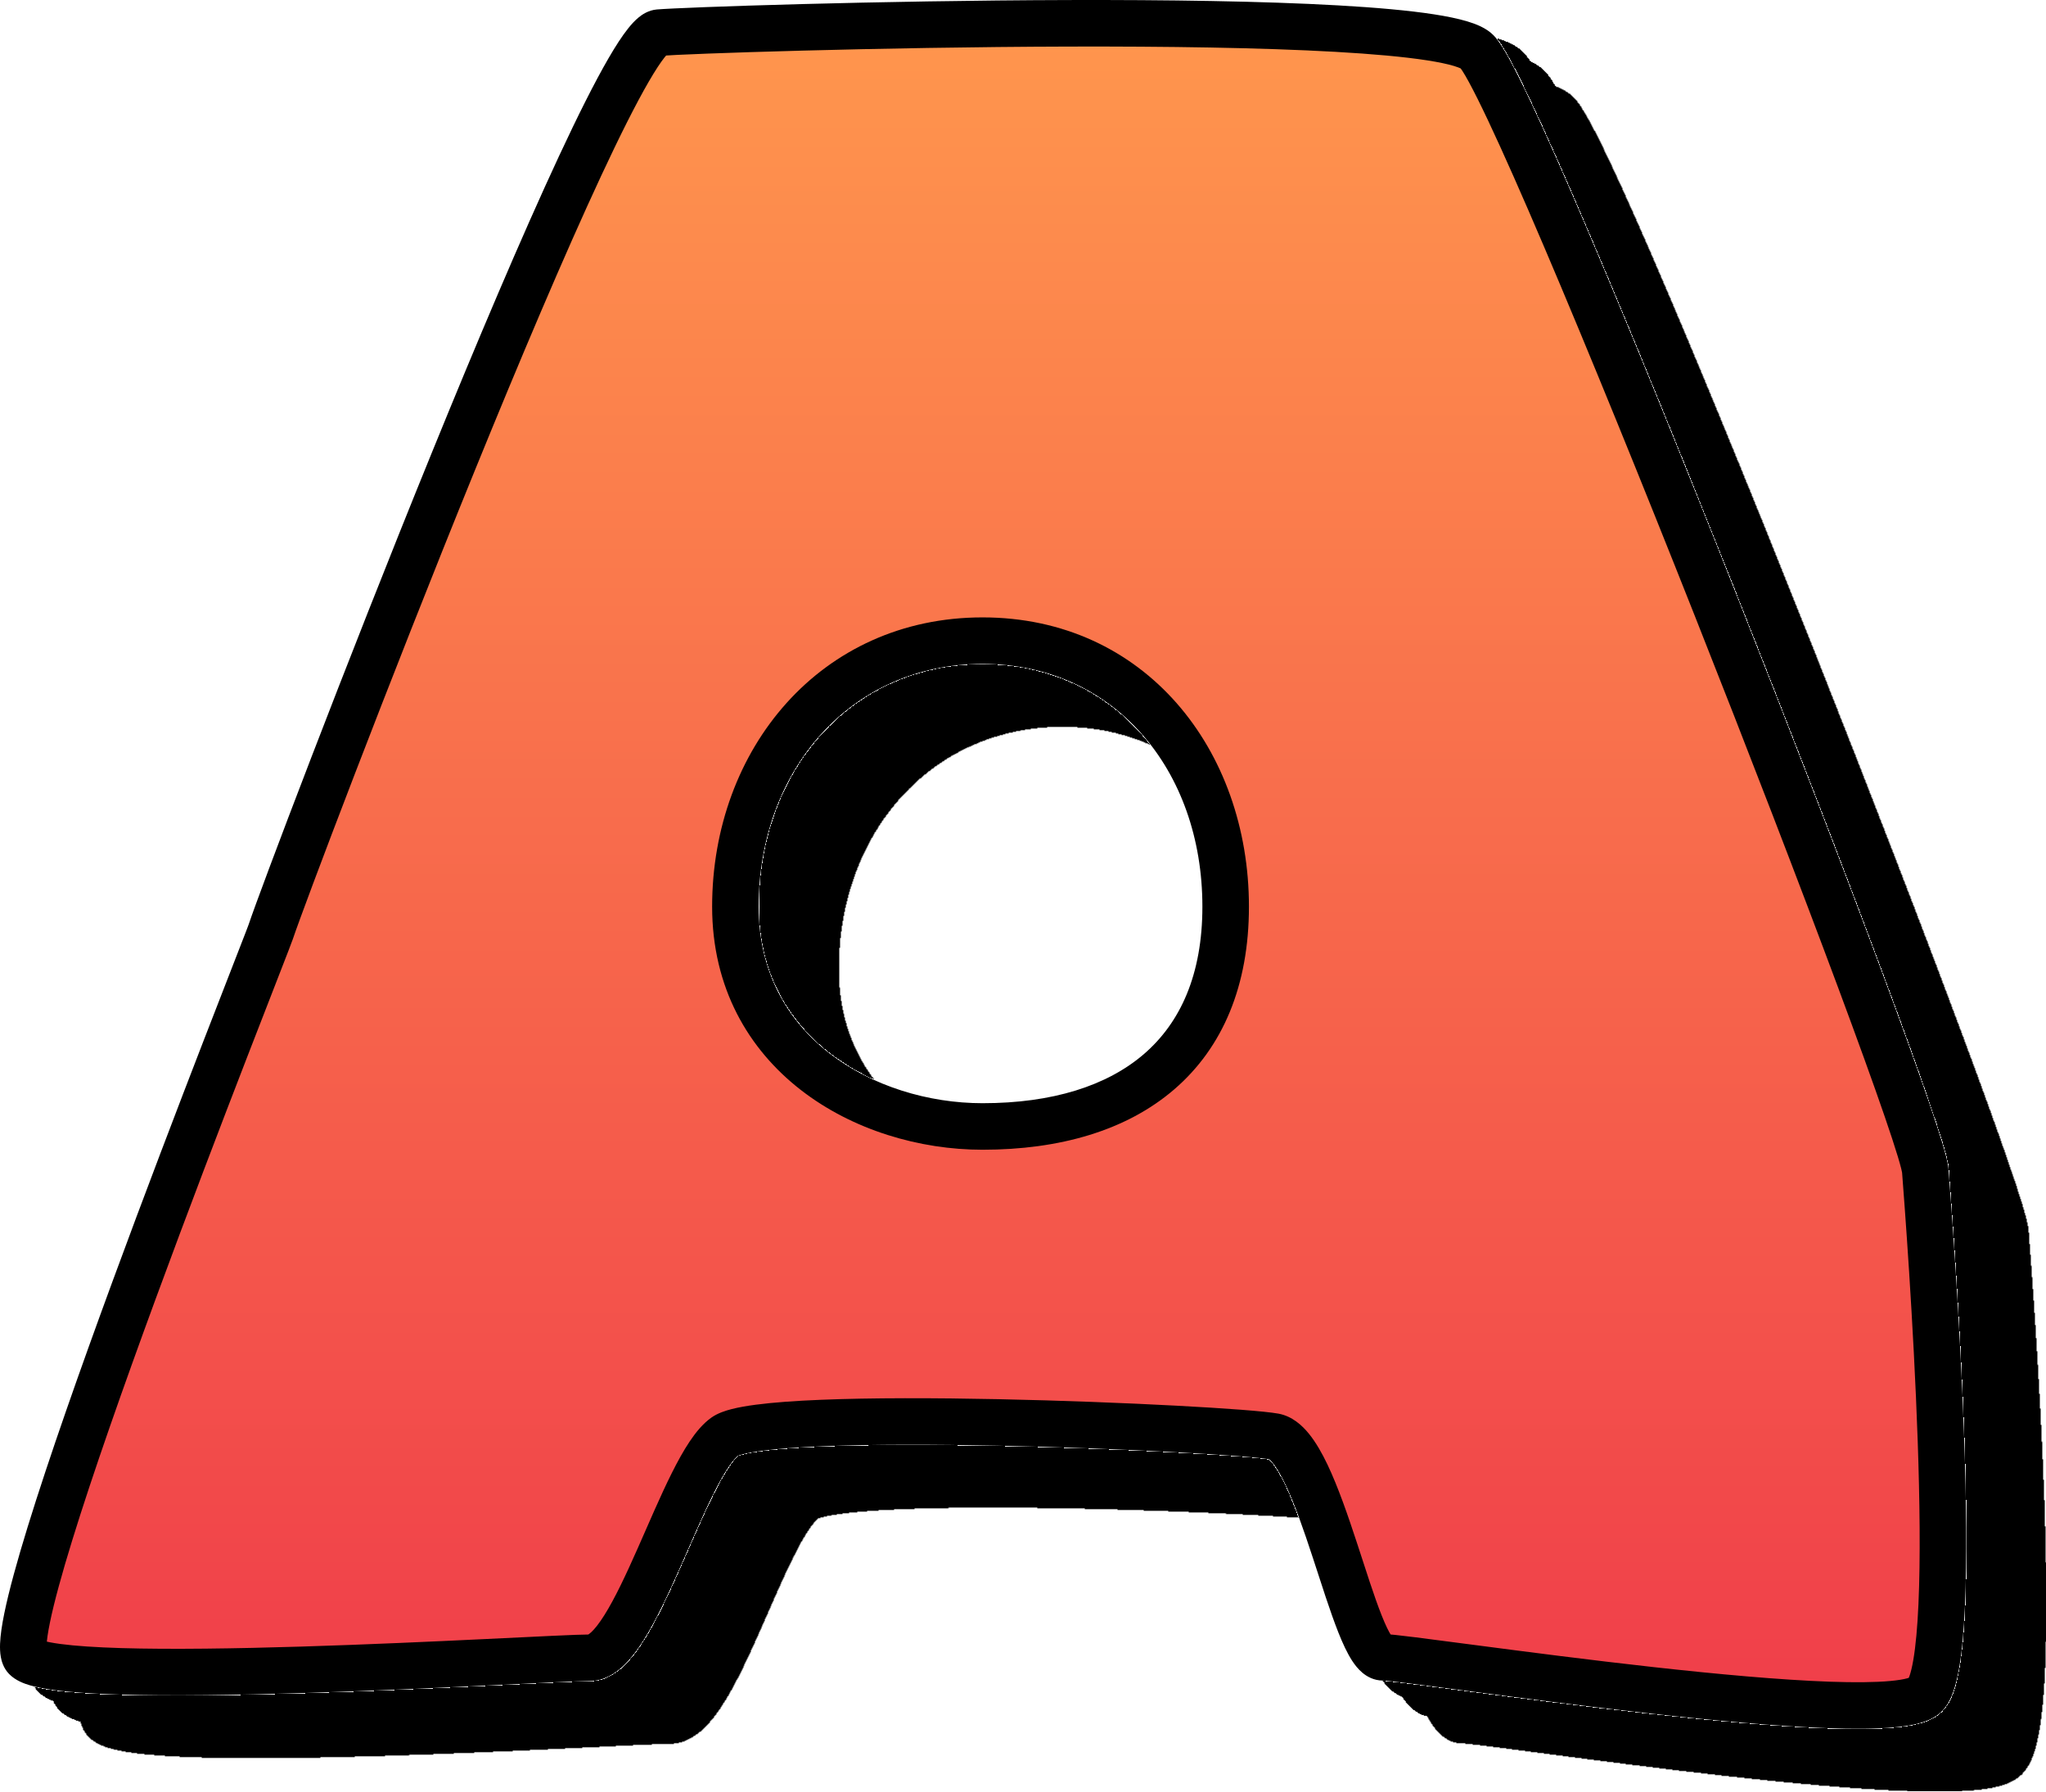
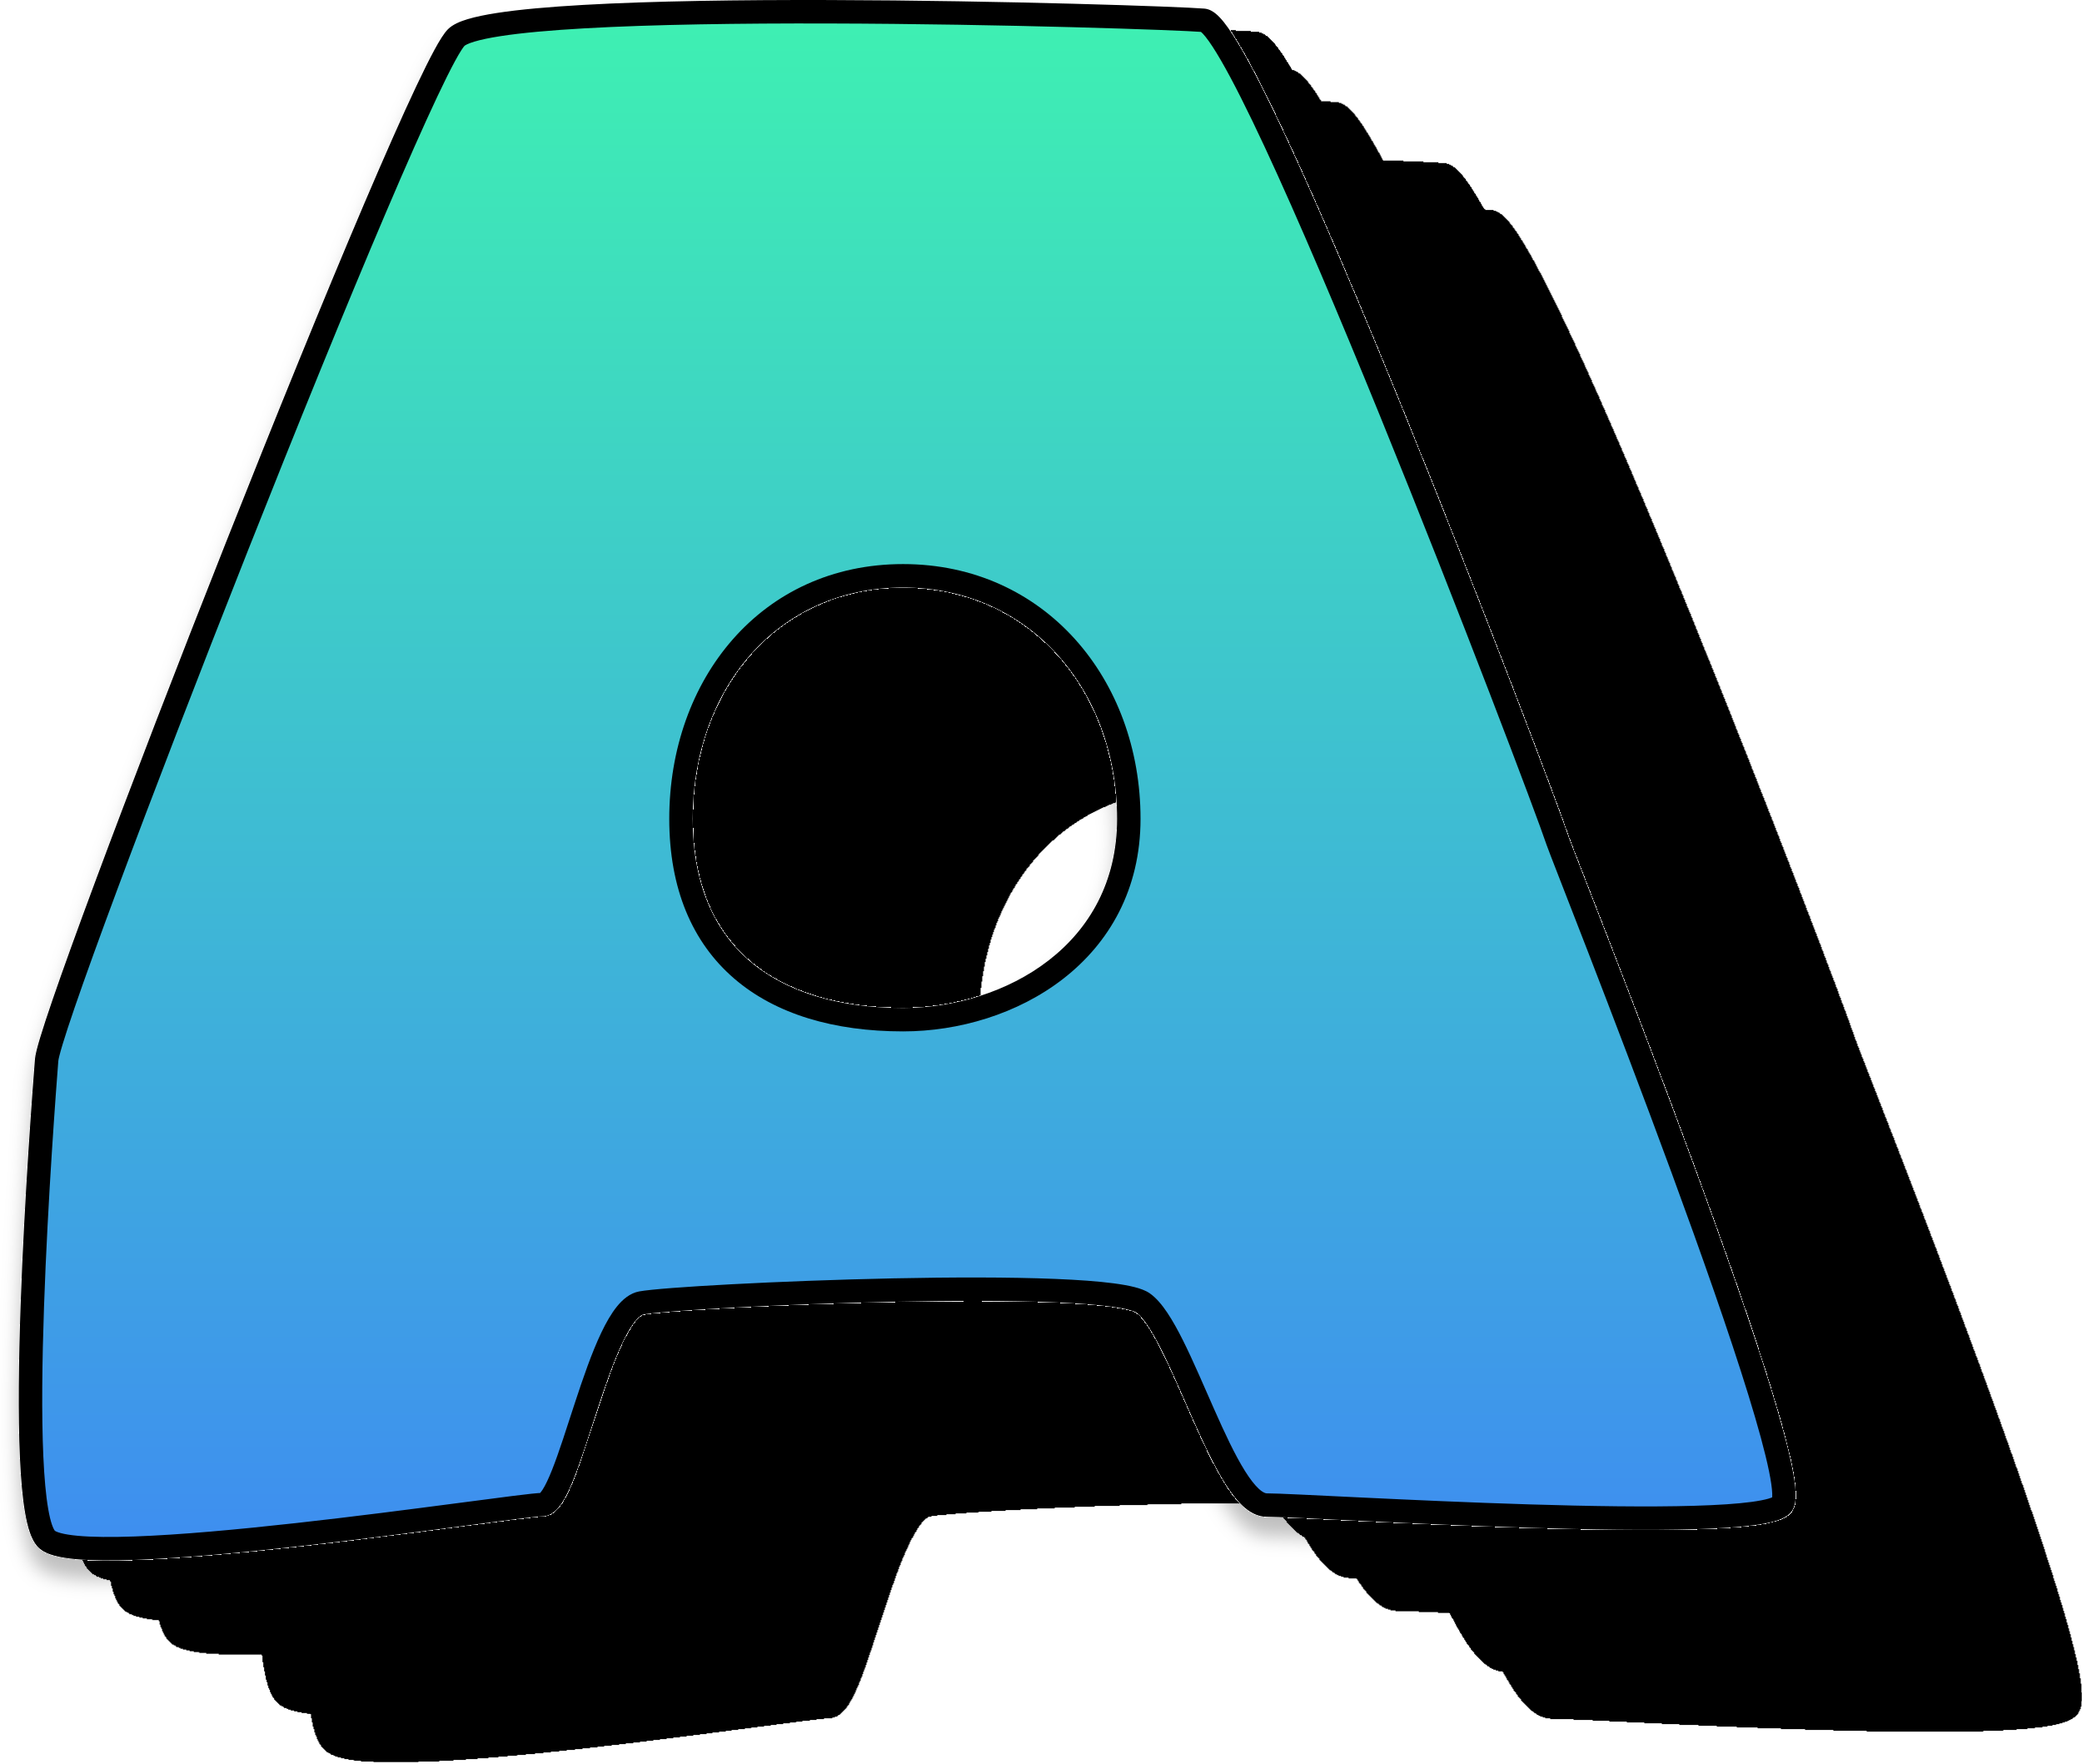
- <svg xmlns="http://www.w3.org/2000/svg" preserveAspectRatio="none" overflow="visible" style="display: block;" width="1538.61" height="1347.26" viewBox="0 0 1538.61 1347.26" fill="none">
-   <g id="A" filter="url(#filter0_ddd_0_21)">
-     <path d="M495.469 24.549C533.126 21.411 1076.08 4.22 1110.59 38.734C1145.11 73.255 1444.7 839.773 1447.83 880.564L1447.86 880.887C1451.1 923.042 1476 1246.7 1447.83 1274.87C1419.59 1303.11 1061.89 1246.5 1039.93 1246.5C1017.96 1246.5 992.733 1086.74 958.218 1080.46C923.703 1074.18 576.53 1058.5 545.151 1080.46C513.774 1102.42 477.885 1246.85 443.37 1246.85C408.855 1246.85 42.856 1271.09 19.391 1246.85C-4.073 1222.62 198.535 716.04 203.66 700.664C219.349 653.598 457.816 27.687 495.469 24.549ZM738.88 481.862C628.404 481.862 553.029 571.421 553.029 681.898C553.03 792.374 650.991 847.255 738.88 847.255C849.356 847.255 921.71 792.373 921.71 681.898C921.71 571.422 849.356 481.863 738.88 481.862Z" fill="url(#paint0_linear_0_21)" />
-     <path d="M495.469 24.549L494.016 7.109L494.015 7.109L495.469 24.549ZM1110.59 38.734L1122.97 26.361L1122.97 26.36L1110.59 38.734ZM1447.83 880.564L1465.28 879.246L1465.28 879.234L1465.28 879.221L1447.83 880.564ZM1447.86 880.887L1430.41 882.205L1430.41 882.217L1430.41 882.229L1447.86 880.887ZM1447.83 1274.87L1460.21 1287.24L1460.21 1287.24L1447.83 1274.87ZM1039.93 1246.5L1039.93 1264H1039.93V1246.5ZM958.218 1080.46L961.349 1063.24H961.348L958.218 1080.46ZM545.151 1080.46L535.116 1066.12L535.116 1066.12L545.151 1080.46ZM443.37 1246.85V1229.35H443.37L443.37 1246.85ZM19.391 1246.85L6.817 1259.03L6.818 1259.03L19.391 1246.85ZM203.66 700.664L220.262 706.198L220.262 706.198L203.66 700.664ZM738.88 481.862L738.88 464.362H738.88V481.862ZM553.029 681.898H535.529V681.898L553.029 681.898ZM738.88 847.255V864.755V864.755V847.255ZM921.71 681.898L939.21 681.898V681.898H921.71ZM495.469 24.549L496.922 41.989C514.981 40.484 659.511 35.398 804.255 35.022C876.524 34.834 948.399 35.824 1004.22 38.988C1032.19 40.572 1055.72 42.682 1073.11 45.38C1081.84 46.734 1088.58 48.17 1093.37 49.611C1098.96 51.294 1099.38 52.266 1098.22 51.109L1110.59 38.734L1122.97 26.36C1117.5 20.889 1109.62 17.951 1103.45 16.095C1096.48 13.997 1087.97 12.267 1078.48 10.794C1059.43 7.838 1034.58 5.652 1006.2 4.044C949.341 0.822 876.654 -0.166 804.164 0.022C659.388 0.398 513.613 5.476 494.016 7.109L495.469 24.549ZM1110.59 38.734L1098.22 51.108C1097.92 50.806 1098.43 51.293 1099.85 53.514C1101.13 55.497 1102.73 58.235 1104.66 61.792C1108.52 68.893 1113.35 78.579 1119.04 90.621C1130.4 114.666 1144.85 147.362 1161.31 185.963C1194.22 263.12 1234.94 363.291 1274.71 463.74C1314.48 564.18 1353.25 664.78 1382.27 742.775C1396.78 781.787 1408.82 815.052 1417.31 839.779C1421.56 852.157 1424.87 862.266 1427.16 869.827C1428.3 873.615 1429.14 876.627 1429.71 878.89C1430.34 881.436 1430.41 882.202 1430.38 881.906L1447.83 880.564L1465.28 879.221C1464.91 874.404 1462.89 867.088 1460.66 859.707C1458.19 851.541 1454.72 840.965 1450.41 828.413C1441.78 803.278 1429.63 769.697 1415.07 730.572C1385.95 652.294 1347.09 551.459 1307.25 450.855C1267.42 350.261 1226.58 249.78 1193.5 172.232C1176.98 133.48 1162.33 100.31 1150.69 75.669C1144.88 63.368 1139.73 53.006 1135.41 45.067C1131.52 37.928 1127.21 30.604 1122.97 26.361L1110.59 38.734ZM1447.83 880.564L1430.38 881.882L1430.41 882.205L1447.86 880.887L1465.31 879.569L1465.28 879.246L1447.83 880.564ZM1447.86 880.887L1430.41 882.229C1432.03 903.29 1439.04 994.423 1442.13 1083.73C1443.68 1128.43 1444.24 1172.3 1442.69 1206.56C1441.92 1223.75 1440.64 1238.03 1438.81 1248.6C1437.89 1253.9 1436.92 1257.83 1435.98 1260.52C1434.91 1263.6 1434.42 1263.53 1435.46 1262.49L1447.83 1274.87L1460.21 1287.24C1464.77 1282.68 1467.38 1276.78 1469.04 1272C1470.83 1266.85 1472.21 1260.89 1473.3 1254.56C1475.49 1241.88 1476.86 1225.92 1477.66 1208.14C1479.26 1172.48 1478.67 1127.51 1477.11 1082.52C1473.99 992.411 1466.93 900.638 1465.31 879.545L1447.86 880.887ZM1447.83 1274.87L1435.46 1262.49C1437 1260.96 1437.59 1261.41 1434.24 1262.32C1431.43 1263.08 1427.23 1263.8 1421.49 1264.33C1410.06 1265.38 1394.54 1265.52 1375.89 1264.86C1338.72 1263.55 1291.2 1259.18 1243.46 1253.88C1195.8 1248.59 1148.3 1242.42 1111.24 1237.55C1092.75 1235.12 1076.78 1233.01 1064.77 1231.51C1053.49 1230.1 1044.06 1229 1039.93 1229V1246.5V1264C1039.88 1264 1040.32 1264.01 1041.55 1264.1C1042.66 1264.19 1044.13 1264.33 1045.97 1264.53C1049.64 1264.92 1054.5 1265.5 1060.43 1266.24C1072.3 1267.72 1088.11 1269.81 1106.68 1272.25C1143.75 1277.12 1191.56 1283.33 1239.6 1288.67C1287.56 1293.99 1336.13 1298.48 1374.66 1299.84C1393.86 1300.52 1411.09 1300.44 1424.71 1299.18C1431.49 1298.56 1437.9 1297.6 1443.44 1296.09C1448.44 1294.73 1455.14 1292.31 1460.21 1287.24L1447.83 1274.87ZM1039.93 1246.5V1229C1044.09 1229 1046.56 1230.91 1047 1231.28C1047.45 1231.65 1047.13 1231.5 1046.18 1230.06C1044.3 1227.18 1041.9 1222.23 1039.01 1214.97C1033.28 1200.55 1027.25 1181.22 1020.41 1160.37C1013.75 1140.1 1006.36 1118.53 998.254 1101.52C994.21 1093.04 989.612 1084.88 984.321 1078.36C979.307 1072.19 971.776 1065.14 961.349 1063.24L958.218 1080.46L955.087 1097.68C953.288 1097.35 954.096 1096.66 957.154 1100.43C959.935 1103.85 963.143 1109.2 966.661 1116.58C973.676 1131.29 980.44 1150.84 987.153 1171.29C993.679 1191.17 1000.23 1212.17 1006.49 1227.9C1009.59 1235.72 1013.03 1243.3 1016.87 1249.19C1018.79 1252.12 1021.29 1255.41 1024.54 1258.12C1027.78 1260.84 1033.02 1264 1039.93 1264L1039.93 1246.5ZM958.218 1080.46L961.348 1063.24C951.362 1061.43 921.864 1059.23 884.455 1057.25C846.383 1055.23 798.581 1053.36 750.87 1052.37C703.21 1051.39 655.387 1051.28 617.369 1052.83C598.398 1053.59 581.526 1054.79 568.2 1056.55C561.552 1057.43 555.453 1058.49 550.258 1059.81C545.512 1061.02 539.768 1062.87 535.116 1066.12L545.151 1080.46L555.187 1094.8C554.457 1095.31 555.103 1094.7 558.906 1093.73C562.261 1092.87 566.872 1092.03 572.787 1091.24C584.588 1089.68 600.257 1088.55 618.786 1087.8C655.766 1086.3 702.777 1086.39 750.147 1087.37C797.466 1088.34 844.89 1090.2 882.601 1092.2C920.975 1094.23 947.816 1096.35 955.087 1097.68L958.218 1080.46ZM545.151 1080.46L535.116 1066.12C528.538 1070.73 523.104 1077.52 518.643 1084.18C514.009 1091.1 509.524 1099.28 505.213 1107.9C496.653 1125.01 487.85 1145.81 479.437 1164.81C470.792 1184.32 462.548 1201.97 454.597 1214.64C450.61 1221 447.22 1225.24 444.527 1227.72C441.68 1230.33 441.411 1229.35 443.37 1229.35V1246.85V1264.35C453.958 1264.35 462.36 1258.86 468.205 1253.49C474.204 1247.98 479.526 1240.77 484.247 1233.24C493.713 1218.15 502.874 1198.31 511.438 1178.98C520.234 1159.12 528.444 1139.69 536.516 1123.55C540.522 1115.54 544.258 1108.83 547.726 1103.65C551.369 1098.21 553.92 1095.68 555.187 1094.8L545.151 1080.46ZM443.37 1246.85L443.37 1229.35C434.185 1229.35 404.083 1230.91 365.025 1232.78C325.512 1234.67 275.917 1236.94 226.7 1238.45C177.415 1239.96 128.812 1240.7 91.204 1239.59C72.345 1239.02 56.691 1238 45.262 1236.47C39.515 1235.69 35.317 1234.85 32.515 1234.04C28.919 1233 30.02 1232.67 31.963 1234.68L19.391 1246.85L6.818 1259.03C11.694 1264.06 18.405 1266.39 22.765 1267.65C27.919 1269.15 34.024 1270.27 40.598 1271.16C53.81 1272.93 70.87 1274 90.162 1274.57C128.857 1275.72 178.311 1274.95 227.773 1273.43C277.304 1271.91 327.146 1269.64 366.699 1267.74C406.707 1265.82 435.298 1264.35 443.37 1264.35V1246.85ZM19.391 1246.85L31.964 1234.68C33.453 1236.22 34.215 1237.7 34.576 1238.56C34.939 1239.42 35.043 1239.99 35.056 1240.06C35.069 1240.13 34.952 1239.42 35.024 1237.57C35.166 1233.92 35.927 1228.31 37.509 1220.55C40.639 1205.2 46.447 1184.02 54.286 1158.61C69.92 1107.92 93.076 1042.2 117.23 976.472C141.362 910.806 166.395 845.388 185.728 795.397C204.838 745.981 218.807 710.563 220.262 706.198L203.66 700.664L187.058 695.13C187.066 695.108 187.013 695.264 186.849 695.71C186.7 696.114 186.5 696.651 186.244 697.328C185.732 698.682 185.037 700.498 184.161 702.766C182.413 707.298 179.995 713.514 177.001 721.204C171.019 736.568 162.767 757.733 153.084 782.773C133.72 832.846 108.607 898.47 84.379 964.399C60.173 1030.27 36.757 1096.69 20.841 1148.29C12.904 1174.02 6.693 1196.51 3.215 1213.56C1.491 1222.01 0.301 1229.77 0.05 1236.21C-0.074 1239.41 0.002 1242.93 0.624 1246.34C1.18 1249.39 2.562 1254.63 6.817 1259.03L19.391 1246.85ZM203.66 700.664L220.262 706.198C227.909 683.257 291.255 515.478 357.535 352.734C390.647 271.432 424.346 191.747 452.057 132.29C465.941 102.5 478.144 78.172 487.901 61.352C492.818 52.874 496.808 46.841 499.818 43.082C501.343 41.178 502.223 40.358 502.47 40.155C503.113 39.626 501.08 41.642 496.922 41.989L495.469 24.549L494.015 7.109C487.504 7.652 482.725 11.08 480.257 13.107C477.392 15.46 474.794 18.338 472.5 21.203C467.873 26.98 462.863 34.761 457.625 43.791C447.072 61.984 434.346 87.439 420.333 117.505C392.251 177.759 358.293 258.082 325.121 339.533C258.832 502.295 195.1 671.005 187.058 695.13L203.66 700.664ZM738.88 481.862V464.362C617.085 464.362 535.529 563.497 535.529 681.898H553.029H570.529C570.529 579.345 639.722 499.362 738.88 499.362V481.862ZM553.029 681.898L535.529 681.898C535.529 742.966 562.865 789.254 602.268 819.83C641.214 850.053 691.59 864.755 738.88 864.755V847.255V829.755C698.281 829.755 655.732 817.017 623.725 792.179C592.175 767.696 570.529 731.305 570.529 681.898H553.029ZM738.88 847.255V864.755C796.779 864.755 847.084 850.386 883.157 819.253C919.633 787.772 939.21 741.179 939.21 681.898L921.71 681.898H904.21C904.21 733.092 887.61 769.177 860.289 792.756C832.566 816.683 791.457 829.755 738.88 829.755L738.88 847.255ZM921.71 681.898H939.21C939.21 563.902 861.035 464.363 738.88 464.362L738.88 481.862L738.88 499.362C837.676 499.363 904.21 578.941 904.21 681.898H921.71Z" fill="black" />
+ <svg xmlns="http://www.w3.org/2000/svg" preserveAspectRatio="none" overflow="visible" style="display: block;" width="444" height="376" viewBox="0 0 444 376" fill="none">
+   <g id="B">
+     <g id="Abel Tasman">
+       <g id="A" filter="url(#filter0_dddddd_176_20)">
+         <path d="M256.636 4.326C246.881 3.513 106.239 -0.94 97.298 8C88.357 16.941 10.754 215.496 9.941 226.062L9.936 226.146C9.095 237.067 2.646 320.903 9.941 328.2C17.256 335.515 109.913 320.852 115.603 320.852C121.292 320.851 127.828 279.467 136.769 277.842C145.71 276.216 235.639 272.152 243.767 277.842C251.894 283.531 261.19 320.943 270.131 320.943C279.071 320.943 373.878 327.221 379.956 320.943C386.033 314.664 333.551 183.444 332.224 179.462C328.158 167.266 266.389 5.139 256.636 4.326ZM192.583 122.785C221.2 122.785 240.725 145.985 240.725 174.602C240.724 203.218 215.349 217.435 192.583 217.435C163.966 217.435 145.224 203.218 145.224 174.602C145.224 145.985 163.966 122.785 192.583 122.785Z" fill="url(#paint0_linear_176_20)" />
+         <path d="M256.636 4.326L256.843 1.835L256.843 1.835L256.636 4.326ZM97.298 8L95.53 6.232L95.53 6.232L97.298 8ZM9.941 226.062L7.447 225.889L7.448 225.88L7.449 225.871L9.941 226.062ZM9.936 226.146L12.43 226.32L12.429 226.329L12.428 226.338L9.936 226.146ZM9.941 328.2L8.174 329.968L8.173 329.968L9.941 328.2ZM115.603 320.852L115.603 323.352H115.603V320.852ZM136.769 277.842L136.321 275.382H136.321L136.769 277.842ZM243.767 277.842L245.2 275.794V275.794L243.767 277.842ZM270.131 320.943V323.443H270.131L270.131 320.943ZM379.956 320.943L381.752 322.682L381.752 322.682L379.956 320.943ZM332.224 179.462L334.595 178.671L334.595 178.671L332.224 179.462ZM192.583 122.785V120.285V120.285V122.785ZM240.725 174.602H243.225V174.602L240.725 174.602ZM192.583 217.435V219.935V219.935V217.435ZM145.224 174.602L142.724 174.602V174.602H145.224ZM256.636 4.326L256.428 6.818C251.661 6.42 214.15 5.103 176.655 5.006C157.922 4.957 139.257 5.213 124.736 6.036C117.468 6.448 111.296 6.998 106.695 7.712C104.389 8.07 102.541 8.459 101.174 8.871C100.491 9.076 99.972 9.274 99.596 9.454C99.41 9.543 99.276 9.62 99.184 9.681C99.09 9.742 99.059 9.774 99.066 9.768L97.298 8L95.53 6.232C96.562 5.2 98.168 4.553 99.733 4.082C101.413 3.577 103.513 3.146 105.928 2.771C110.767 2.021 117.126 1.459 124.453 1.044C139.122 0.213 157.904 -0.043 176.668 0.006C214.168 0.103 251.856 1.419 256.843 1.835L256.636 4.326ZM97.298 8L99.066 9.768C98.805 10.029 98.138 10.998 97.048 13.001C96.021 14.889 94.752 17.437 93.271 20.571C90.312 26.834 86.558 35.331 82.29 45.339C73.757 65.348 63.202 91.314 52.896 117.342C42.591 143.369 32.541 169.442 25.02 189.662C21.258 199.774 18.133 208.409 15.926 214.838C14.822 218.054 13.954 220.7 13.351 222.693C12.715 224.799 12.46 225.918 12.434 226.254L9.941 226.062L7.449 225.871C7.525 224.886 7.971 223.216 8.565 221.248C9.193 219.168 10.084 216.455 11.197 213.214C13.424 206.727 16.566 198.046 20.333 187.918C27.87 167.658 37.933 141.552 48.247 115.501C58.561 89.452 69.134 63.442 77.691 43.377C81.969 33.348 85.751 24.784 88.75 18.435C90.249 15.264 91.564 12.619 92.656 10.611C93.686 8.718 94.673 7.089 95.53 6.232L97.298 8ZM9.941 226.062L12.435 226.236L12.43 226.32L9.936 226.146L7.442 225.972L7.447 225.889L9.941 226.062ZM9.936 226.146L12.428 226.338C12.008 231.796 10.19 255.439 9.386 278.619C8.984 290.216 8.838 301.642 9.242 310.599C9.444 315.084 9.781 318.881 10.276 321.742C10.523 323.175 10.799 324.31 11.091 325.151C11.403 326.048 11.653 326.376 11.709 326.433L9.941 328.2L8.173 329.968C7.318 329.112 6.764 327.931 6.368 326.792C5.954 325.598 5.621 324.173 5.349 322.593C4.802 319.43 4.453 315.395 4.247 310.824C3.834 301.667 3.986 290.084 4.389 278.445C5.197 255.152 7.023 231.417 7.443 225.955L9.936 226.146ZM9.941 328.2L11.709 326.432C11.695 326.418 11.964 326.649 12.928 326.911C13.815 327.152 15.03 327.352 16.578 327.495C19.667 327.78 23.786 327.811 28.649 327.64C38.356 327.297 50.726 326.158 63.106 324.784C75.473 323.411 87.796 321.81 97.396 320.55C102.191 319.92 106.316 319.375 109.419 318.987C112.418 318.612 114.693 318.352 115.603 318.352V320.852V323.352C115.09 323.352 113.225 323.55 110.039 323.948C106.957 324.333 102.853 324.876 98.047 325.507C88.445 326.768 76.079 328.375 63.657 329.754C51.247 331.131 38.726 332.287 28.825 332.636C23.883 332.811 19.519 332.788 16.119 332.474C14.422 332.318 12.891 332.083 11.614 331.735C10.414 331.409 9.103 330.897 8.174 329.968L9.941 328.2ZM115.603 320.852L115.602 318.352C115.167 318.352 114.976 318.552 115.075 318.469C115.174 318.386 115.384 318.165 115.685 317.704C116.286 316.784 116.969 315.349 117.73 313.436C119.245 309.625 120.837 304.52 122.591 299.176C124.318 293.914 126.196 288.444 128.233 284.172C129.25 282.039 130.36 280.088 131.585 278.58C132.77 277.121 134.33 275.744 136.321 275.382L136.769 277.842L137.216 280.301C136.972 280.346 136.372 280.618 135.466 281.733C134.6 282.799 133.688 284.348 132.746 286.324C130.866 290.268 129.077 295.449 127.342 300.736C125.633 305.942 123.966 311.284 122.376 315.283C121.584 317.275 120.753 319.087 119.872 320.437C119.433 321.11 118.91 321.779 118.284 322.303C117.658 322.827 116.749 323.352 115.603 323.352L115.603 320.852ZM136.769 277.842L136.321 275.382C138.751 274.94 146.238 274.376 155.984 273.859C165.825 273.337 178.185 272.854 190.521 272.599C202.85 272.345 215.19 272.318 224.978 272.715C229.866 272.913 234.167 273.219 237.53 273.663C239.209 273.885 240.703 274.148 241.942 274.464C243.116 274.763 244.308 275.169 245.2 275.794L243.767 277.842L242.333 279.89C242.209 279.803 241.746 279.574 240.706 279.309C239.73 279.06 238.449 278.828 236.875 278.62C233.729 278.204 229.601 277.906 224.775 277.711C215.136 277.32 202.912 277.345 190.624 277.598C178.345 277.852 166.038 278.333 156.249 278.852C146.365 279.377 139.257 279.93 137.216 280.301L136.769 277.842ZM243.767 277.842L245.2 275.794C246.596 276.77 247.836 278.282 248.944 279.936C250.076 281.628 251.195 283.661 252.294 285.858C254.483 290.235 256.728 295.543 258.93 300.513C261.164 305.559 263.353 310.256 265.501 313.68C266.576 315.395 267.566 316.666 268.456 317.483C269.367 318.321 269.91 318.443 270.131 318.443L270.131 320.943L270.131 323.443C268.117 323.443 266.413 322.396 265.073 321.166C263.711 319.914 262.445 318.219 261.265 316.337C258.901 312.568 256.581 307.557 254.358 302.538C252.102 297.445 249.941 292.333 247.822 288.095C246.766 285.985 245.755 284.161 244.789 282.718C243.798 281.238 242.97 280.336 242.333 279.89L243.767 277.842ZM270.131 320.943V318.443C272.446 318.443 280.155 318.842 290.328 319.329C300.565 319.819 313.427 320.407 326.194 320.799C338.971 321.191 351.61 321.385 361.415 321.093C366.325 320.947 370.461 320.68 373.526 320.268C375.062 320.061 376.26 319.827 377.123 319.577C378.099 319.294 378.267 319.094 378.16 319.204L379.956 320.943L381.752 322.682C380.885 323.578 379.601 324.064 378.516 324.379C377.317 324.727 375.847 325.001 374.192 325.224C370.873 325.67 366.536 325.943 361.563 326.091C351.603 326.387 338.842 326.189 326.04 325.796C313.228 325.403 300.332 324.814 290.089 324.323C279.78 323.83 272.286 323.443 270.131 323.443V320.943ZM379.956 320.943L378.16 319.205C377.847 319.528 377.855 319.784 377.898 319.548C377.932 319.364 377.96 319.018 377.938 318.461C377.895 317.353 377.673 315.773 377.255 313.724C376.424 309.649 374.896 304.086 372.859 297.485C368.793 284.303 362.78 267.237 356.52 250.204C350.264 233.179 343.774 216.221 338.765 203.267C333.787 190.395 330.209 181.322 329.852 180.252L332.224 179.462L334.595 178.671C334.902 179.592 338.382 188.415 343.428 201.464C348.442 214.429 354.943 231.416 361.213 248.479C367.48 265.533 373.531 282.699 377.637 296.011C379.687 302.657 381.273 308.406 382.154 312.725C382.592 314.873 382.876 316.76 382.934 318.266C382.963 319.016 382.941 319.764 382.817 320.445C382.702 321.074 382.445 321.966 381.752 322.682L379.956 320.943ZM332.224 179.462L329.852 180.253C327.847 174.239 311.416 130.725 294.247 88.568C285.667 67.5 276.923 46.822 269.723 31.375C266.119 23.643 262.928 17.276 260.355 12.839C259.062 10.611 257.97 8.947 257.096 7.856C256.656 7.307 256.329 6.975 256.113 6.798C255.84 6.574 255.971 6.779 256.428 6.818L256.636 4.326L256.843 1.835C257.91 1.924 258.752 2.495 259.286 2.933C259.876 3.418 260.449 4.044 260.999 4.73C262.103 6.109 263.342 8.024 264.68 10.33C267.367 14.963 270.633 21.491 274.255 29.263C281.508 44.824 290.289 65.593 298.878 86.682C316.048 128.842 332.534 172.489 334.595 178.671L332.224 179.462ZM192.583 122.785V120.285C222.817 120.285 243.225 144.853 243.225 174.602H240.725H238.225C238.225 147.117 219.583 125.285 192.583 125.285V122.785ZM240.725 174.602L243.225 174.602C243.225 189.743 236.474 201.158 226.724 208.724C217.038 216.24 204.444 219.935 192.583 219.935V217.435V214.935C203.488 214.935 214.964 211.521 223.658 204.774C232.287 198.078 238.225 188.077 238.225 174.602L240.725 174.602ZM192.583 217.435V219.935C177.894 219.935 165.398 216.288 156.539 208.642C147.622 200.946 142.724 189.488 142.724 174.602L145.224 174.602L147.724 174.602C147.724 188.332 152.197 198.29 159.805 204.857C167.472 211.473 178.655 214.935 192.583 214.935V217.435ZM145.224 174.602H142.724C142.724 144.91 162.297 120.285 192.583 120.285V122.785V125.285C165.634 125.285 147.724 147.059 147.724 174.602H145.224Z" fill="black" />
+       </g>
+     </g>
  </g>
  <defs>
-     <filter id="filter0_ddd_0_21" x="0" y="0" width="1538.61" height="1347.26" filterUnits="userSpaceOnUse" color-interpolation-filters="sRGB">
+     <filter id="filter0_dddddd_176_20" x="0" y="0" width="443.945" height="375.745" filterUnits="userSpaceOnUse" color-interpolation-filters="sRGB">
      <feFlood flood-opacity="0" result="BackgroundImageFix" />
      <feColorMatrix in="SourceAlpha" type="matrix" values="0 0 0 0 0 0 0 0 0 0 0 0 0 0 0 0 0 0 127 0" result="hardAlpha" />
-       <feOffset dx="60" dy="47" />
+       <feOffset dx="61" dy="43" />
      <feComposite in2="hardAlpha" operator="out" />
      <feColorMatrix type="matrix" values="0 0 0 0 0 0 0 0 0 0 0 0 0 0 0 0 0 0 1 0" />
-       <feBlend mode="normal" in2="BackgroundImageFix" result="effect1_dropShadow_0_21" />
+       <feBlend mode="normal" in2="BackgroundImageFix" result="effect1_dropShadow_176_20" />
      <feColorMatrix in="SourceAlpha" type="matrix" values="0 0 0 0 0 0 0 0 0 0 0 0 0 0 0 0 0 0 127 0" result="hardAlpha" />
-       <feOffset dx="38" dy="27" />
+       <feOffset dx="28" dy="20" />
      <feComposite in2="hardAlpha" operator="out" />
      <feColorMatrix type="matrix" values="0 0 0 0 0 0 0 0 0 0 0 0 0 0 0 0 0 0 1 0" />
-       <feBlend mode="normal" in2="effect1_dropShadow_0_21" result="effect2_dropShadow_0_21" />
+       <feBlend mode="normal" in2="effect1_dropShadow_176_20" result="effect2_dropShadow_176_20" />
      <feColorMatrix in="SourceAlpha" type="matrix" values="0 0 0 0 0 0 0 0 0 0 0 0 0 0 0 0 0 0 127 0" result="hardAlpha" />
-       <feOffset dx="22" dy="13" />
+       <feOffset dx="18" dy="13" />
      <feComposite in2="hardAlpha" operator="out" />
      <feColorMatrix type="matrix" values="0 0 0 0 0 0 0 0 0 0 0 0 0 0 0 0 0 0 1 0" />
-       <feBlend mode="normal" in2="effect2_dropShadow_0_21" result="effect3_dropShadow_0_21" />
-       <feBlend mode="normal" in="SourceGraphic" in2="effect3_dropShadow_0_21" result="shape" />
+       <feBlend mode="normal" in2="effect2_dropShadow_176_20" result="effect3_dropShadow_176_20" />
+       <feColorMatrix in="SourceAlpha" type="matrix" values="0 0 0 0 0 0 0 0 0 0 0 0 0 0 0 0 0 0 127 0" result="hardAlpha" />
+       <feOffset dx="11" dy="5" />
+       <feComposite in2="hardAlpha" operator="out" />
+       <feColorMatrix type="matrix" values="0 0 0 0 0 0 0 0 0 0 0 0 0 0 0 0 0 0 1 0" />
+       <feBlend mode="normal" in2="effect3_dropShadow_176_20" result="effect4_dropShadow_176_20" />
+       <feColorMatrix in="SourceAlpha" type="matrix" values="0 0 0 0 0 0 0 0 0 0 0 0 0 0 0 0 0 0 127 0" result="hardAlpha" />
+       <feOffset dx="51" dy="33" />
+       <feComposite in2="hardAlpha" operator="out" />
+       <feColorMatrix type="matrix" values="0 0 0 0 0 0 0 0 0 0 0 0 0 0 0 0 0 0 1 0" />
+       <feBlend mode="normal" in2="effect4_dropShadow_176_20" result="effect5_dropShadow_176_20" />
+       <feColorMatrix in="SourceAlpha" type="matrix" values="0 0 0 0 0 0 0 0 0 0 0 0 0 0 0 0 0 0 127 0" result="hardAlpha" />
+       <feOffset dy="4" />
+       <feGaussianBlur stdDeviation="2" />
+       <feComposite in2="hardAlpha" operator="out" />
+       <feColorMatrix type="matrix" values="0 0 0 0 0 0 0 0 0 0 0 0 0 0 0 0 0 0 0.25 0" />
+       <feBlend mode="normal" in2="effect5_dropShadow_176_20" result="effect6_dropShadow_176_20" />
+       <feBlend mode="normal" in="SourceGraphic" in2="effect6_dropShadow_176_20" result="shape" />
    </filter>
-     <linearGradient id="paint0_linear_0_21" x1="739.305" y1="17.5" x2="739.305" y2="1282.76" gradientUnits="userSpaceOnUse">
-       <stop stop-color="#FF964D" />
-       <stop offset="1" stop-color="#F03E4A" />
+     <linearGradient id="paint0_linear_176_20" x1="193.474" y1="2.5" x2="193.474" y2="330.245" gradientUnits="userSpaceOnUse">
+       <stop stop-color="#3EF0B2" />
+       <stop offset="1" stop-color="#3E8EF0" />
    </linearGradient>
  </defs>
</svg>
